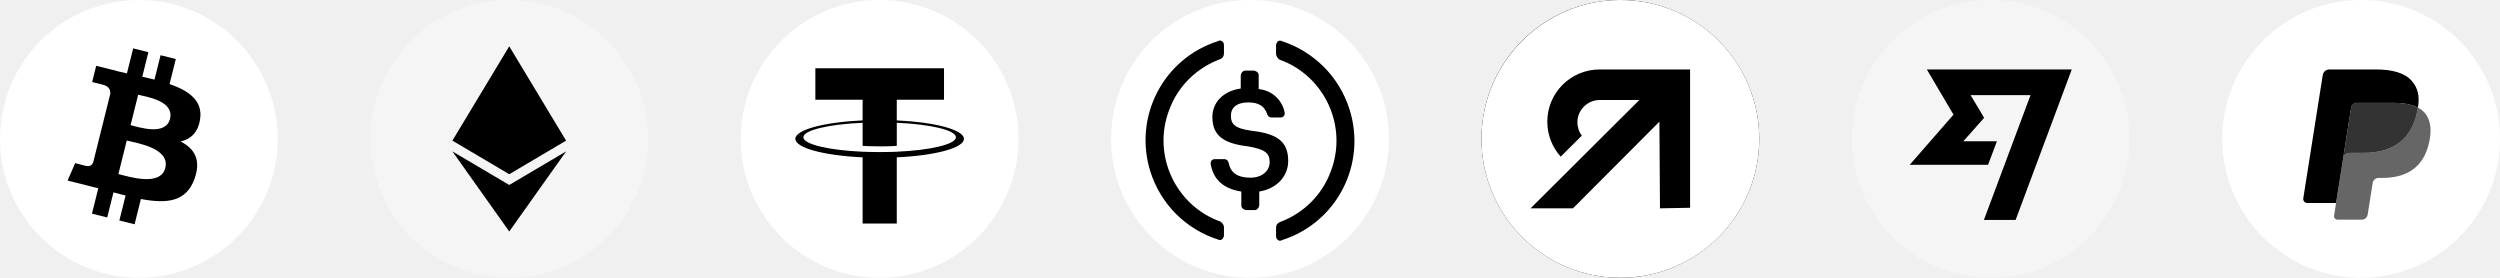
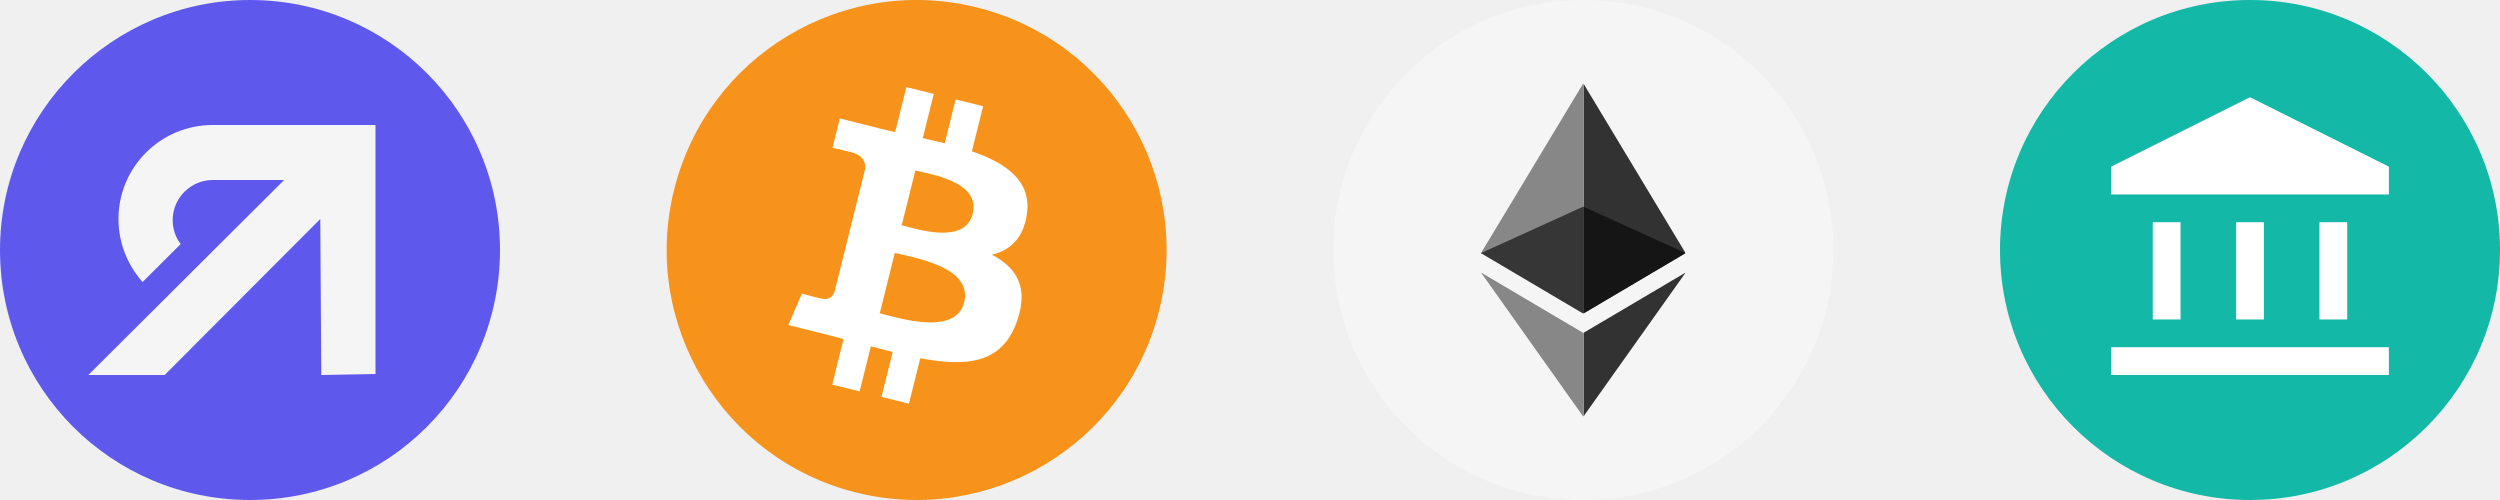
- <svg xmlns="http://www.w3.org/2000/svg" width="216" height="24" viewBox="0 0 216 24" fill="none">
-   <g clip-path="url(#clip0_6399_21827)">
-     <path d="M23.639 14.903C22.036 21.331 15.524 25.244 9.095 23.641C2.669 22.038 -1.244 15.527 0.359 9.098C1.961 2.669 8.472 -1.244 14.9 0.359C21.329 1.962 25.241 8.474 23.639 14.903Z" fill="white" />
-     <path d="M17.29 10.29C17.529 8.694 16.313 7.835 14.65 7.263L15.19 5.1L13.873 4.771L13.348 6.877C13.002 6.791 12.646 6.71 12.293 6.629L12.822 4.509L11.506 4.181L10.966 6.343C10.68 6.278 10.399 6.214 10.126 6.146L10.127 6.139L8.311 5.686L7.961 7.092C7.961 7.092 8.938 7.316 8.917 7.33C9.451 7.463 9.547 7.816 9.531 8.095L8.917 10.559C8.953 10.569 9.001 10.582 9.053 10.603L8.915 10.569L8.053 14.021C7.988 14.183 7.823 14.426 7.45 14.334C7.463 14.353 6.493 14.095 6.493 14.095L5.839 15.602L7.553 16.029C7.872 16.109 8.184 16.193 8.491 16.271L7.946 18.46L9.262 18.788L9.802 16.623C10.161 16.721 10.509 16.811 10.851 16.895L10.313 19.05L11.629 19.378L12.174 17.194C14.419 17.619 16.108 17.448 16.818 15.418C17.39 13.783 16.79 12.839 15.608 12.224C16.469 12.025 17.117 11.459 17.29 10.29ZM14.281 14.509C13.874 16.144 11.122 15.26 10.229 15.038L10.952 12.14C11.844 12.363 14.706 12.803 14.281 14.509ZM14.688 10.267C14.317 11.754 12.026 10.998 11.282 10.813L11.938 8.184C12.681 8.37 15.075 8.715 14.688 10.267Z" fill="black" />
+ <svg xmlns="http://www.w3.org/2000/svg" width="120" height="24" viewBox="0 0 120 24" fill="none">
+   <path d="M12 0C18.627 0 24 5.373 24 12C24 18.627 18.627 24 12 24C5.373 24 0 18.629 0 12C0 5.371 5.372 0 12 0Z" fill="#F5F5F5" />
+   <path d="M12 0C5.398 0 0 5.376 0 12C0 18.624 5.349 24 12 24C18.651 24 24 18.624 24 12C24 5.376 18.651 0 12 0ZM15.422 18L15.373 10.512L7.904 18H4.241L13.639 8.64H10.217C9.157 8.64 8.289 9.504 8.289 10.56C8.289 10.992 8.434 11.424 8.675 11.712L6.843 13.536C6.12 12.72 5.687 11.664 5.687 10.512C5.687 8.016 7.711 6 10.217 6H18.024V17.952L15.422 18Z" fill="#5E59EC" />
+   <g clip-path="url(#clip0_7198_57169)">
+     <path d="M55.639 14.903C54.036 21.331 47.524 25.244 41.095 23.641C34.669 22.038 30.756 15.527 32.359 9.098C33.961 2.669 40.472 -1.244 46.9 0.359C53.329 1.962 57.241 8.474 55.639 14.903Z" fill="#F7931A" />
+     <path d="M49.289 10.29C49.528 8.694 48.312 7.835 46.65 7.263L47.189 5.1L45.872 4.771L45.347 6.877C45.001 6.791 44.646 6.71 44.293 6.629L44.821 4.509L43.505 4.181L42.966 6.343C42.679 6.278 42.398 6.214 42.125 6.146L42.127 6.139L40.311 5.686L39.961 7.092C39.961 7.092 40.938 7.316 40.917 7.33C41.45 7.463 41.547 7.816 41.53 8.095L40.916 10.56C40.953 10.569 41.001 10.582 41.053 10.604L40.914 10.569L40.053 14.021C39.988 14.183 39.822 14.426 39.45 14.334C39.463 14.353 38.492 14.095 38.492 14.095L37.839 15.602L39.553 16.029C39.871 16.109 40.184 16.193 40.491 16.272L39.946 18.46L41.261 18.788L41.801 16.623C42.16 16.721 42.509 16.811 42.85 16.896L42.312 19.05L43.629 19.378L44.174 17.195C46.419 17.619 48.108 17.448 48.817 15.418C49.39 13.783 48.789 12.84 47.608 12.224C48.468 12.025 49.117 11.459 49.289 10.29ZM46.281 14.509C45.874 16.144 43.121 15.26 42.228 15.038L42.951 12.14C43.844 12.363 46.705 12.804 46.281 14.509ZM46.688 10.267C46.316 11.754 44.025 10.998 43.282 10.813L43.937 8.184C44.681 8.37 47.075 8.715 46.688 10.267Z" fill="white" />
  </g>
-   <path d="M44 0C50.627 0 56 5.373 56 12C56 18.627 50.627 24 44 24C37.373 24 32 18.629 32 12C32 5.371 37.372 0 44 0Z" fill="#F5F5F5" />
-   <path fill-rule="evenodd" clip-rule="evenodd" d="M43.999 15.052L39.087 12.15L43.999 4V15.052ZM43.999 15.052V4L48.909 12.15L43.999 15.052ZM39.087 13.08L43.999 20V15.982L39.087 13.08ZM43.999 15.982L48.913 13.08L43.999 20V15.982Z" fill="black" />
-   <g clip-path="url(#clip1_6399_21827)">
-     <path d="M76 0C82.627 0 88 5.373 88 12C88 18.627 82.627 24 76 24C69.373 24 64 18.629 64 12C64 5.371 69.372 0 76 0Z" fill="white" />
-     <path d="M77.481 10.401V8.616H81.563V5.896H70.447V8.616H74.53V10.4C71.212 10.552 68.717 11.209 68.717 11.996C68.717 12.784 71.213 13.441 74.53 13.594V19.312H77.482V13.594C80.794 13.441 83.284 12.784 83.284 11.998C83.284 11.211 80.794 10.554 77.482 10.402M77.482 13.109V13.108C77.399 13.113 76.971 13.139 76.018 13.139C75.256 13.139 74.72 13.117 74.531 13.107V13.11C71.6 12.98 69.412 12.469 69.412 11.859C69.412 11.248 71.6 10.738 74.531 10.608V12.601C74.724 12.614 75.273 12.647 76.031 12.647C76.941 12.647 77.399 12.609 77.483 12.601V10.608C80.408 10.738 82.591 11.249 82.591 11.858C82.591 12.466 80.407 12.978 77.483 13.108" fill="black" />
+   <path d="M76 0C82.627 0 88 5.373 88 12C88 18.627 82.627 24 76 24C69.373 24 64 18.629 64 12C64 5.371 69.372 0 76 0Z" fill="#F5F5F5" />
+   <g opacity="0.6">
+     <mask id="mask0_7198_57169" style="mask-type:luminance" maskUnits="userSpaceOnUse" x="71" y="9" width="10" height="7">
+       <path d="M71.087 9.916H80.909V15.052H71.087V9.916Z" fill="white" />
+     </mask>
+     <g mask="url(#mask0_7198_57169)">
+       <path d="M75.999 9.916L71.087 12.15L75.999 15.052L80.909 12.15L75.999 9.916Z" fill="#010101" />
+     </g>
  </g>
-   <g clip-path="url(#clip2_6399_21827)">
-     <path d="M108 24C114.65 24 120 18.65 120 12C120 5.35 114.65 0 108 0C101.35 0 96 5.35 96 12C96 18.65 101.35 24 108 24Z" fill="white" />
-     <path d="M111.3 13.9C111.3 12.15 110.25 11.55 108.15 11.3C106.65 11.1 106.35 10.7 106.35 10C106.35 9.3 106.85 8.85 107.85 8.85C108.75 8.85 109.25 9.15 109.5 9.9C109.55 10.05 109.7 10.15 109.85 10.15H110.65C110.85 10.15 111 10 111 9.8V9.75C110.8 8.65 109.9 7.8 108.75 7.7V6.5C108.75 6.3 108.6 6.15 108.35 6.1H107.6C107.4 6.1 107.25 6.25 107.2 6.5V7.65C105.7 7.85 104.75 8.85 104.75 10.1C104.75 11.75 105.75 12.4 107.85 12.65C109.25 12.9 109.7 13.2 109.7 14C109.7 14.8 109 15.35 108.05 15.35C106.75 15.35 106.3 14.8 106.15 14.05C106.1 13.85 105.95 13.75 105.8 13.75H104.95C104.75 13.75 104.6 13.9 104.6 14.1V14.15C104.8 15.4 105.6 16.3 107.25 16.55V17.75C107.25 17.95 107.4 18.1 107.65 18.15H108.4C108.6 18.15 108.75 18 108.8 17.75V16.55C110.3 16.3 111.3 15.25 111.3 13.9Z" fill="black" />
-     <path d="M105.45 19.15C101.55 17.75 99.55 13.4 101 9.55C101.75 7.45 103.4 5.85 105.45 5.1C105.65 5 105.75 4.85 105.75 4.6V3.9C105.75 3.7 105.65 3.55 105.45 3.5C105.4 3.5 105.3 3.5 105.25 3.55C100.5 5.05 97.9 10.1 99.4 14.85C100.3 17.65 102.45 19.8 105.25 20.7C105.45 20.8 105.65 20.7 105.7 20.5C105.75 20.45 105.75 20.4 105.75 20.3V19.6C105.75 19.45 105.6 19.25 105.45 19.15ZM110.75 3.55C110.55 3.45 110.35 3.55 110.3 3.75C110.25 3.8 110.25 3.85 110.25 3.95V4.65C110.25 4.85 110.4 5.05 110.55 5.15C114.45 6.55 116.45 10.9 115 14.75C114.25 16.85 112.6 18.45 110.55 19.2C110.35 19.3 110.25 19.45 110.25 19.7V20.4C110.25 20.6 110.35 20.75 110.55 20.8C110.6 20.8 110.7 20.8 110.75 20.75C115.5 19.25 118.1 14.2 116.6 9.45C115.7 6.6 113.5 4.45 110.75 3.55Z" fill="black" />
+   <g opacity="0.45">
+     <mask id="mask1_7198_57169" style="mask-type:luminance" maskUnits="userSpaceOnUse" x="71" y="4" width="5" height="12">
+       <path d="M71.087 4H75.999V15.052H71.087V4Z" fill="white" />
+     </mask>
+     <g mask="url(#mask1_7198_57169)">
+       <path d="M71.087 12.15L75.999 15.052V4L71.087 12.15Z" fill="#010101" />
+     </g>
  </g>
-   <path d="M140 0C146.627 0 152 5.373 152 12C152 18.627 146.627 24 140 24C133.373 24 128 18.629 128 12C128 5.371 133.372 0 140 0Z" fill="black" />
-   <path d="M140 0C133.398 0 128 5.376 128 12C128 18.624 133.349 24 140 24C146.651 24 152 18.624 152 12C152 5.376 146.651 0 140 0ZM143.422 18L143.373 10.512L135.904 18H132.241L141.639 8.64H138.217C137.157 8.64 136.289 9.504 136.289 10.56C136.289 10.992 136.434 11.424 136.675 11.712L134.843 13.536C134.12 12.72 133.687 11.664 133.687 10.512C133.687 8.016 135.711 6 138.217 6H146.024V17.952L143.422 18Z" fill="white" />
-   <path d="M172 0C178.627 0 184 5.373 184 12C184 18.627 178.627 24 172 24C165.373 24 160 18.629 160 12C160 5.371 165.372 0 172 0Z" fill="#F5F5F5" />
-   <path d="M168.781 9.905L165 14.239H171.767L172.534 12.206H169.63L171.411 10.2V10.146L170.26 8.22H175.438L171.411 19H174.151L179 6H166.479L168.781 9.905Z" fill="black" />
-   <path d="M204 0C210.627 0 216 5.373 216 12C216 18.627 210.627 24 204 24C197.373 24 192 18.629 192 12C192 5.371 197.372 0 204 0Z" fill="white" />
-   <path d="M208.913 9.297C208.901 9.374 208.887 9.453 208.871 9.534C208.339 12.265 206.519 13.209 204.195 13.209H203.011C202.727 13.209 202.487 13.415 202.443 13.696L201.837 17.539L201.665 18.628C201.637 18.812 201.778 18.978 201.964 18.978H204.063C204.312 18.978 204.523 18.798 204.562 18.553L204.583 18.446L204.978 15.938L205.004 15.8C205.042 15.554 205.254 15.373 205.502 15.373H205.816C207.85 15.373 209.442 14.548 209.908 12.158C210.102 11.16 210.002 10.326 209.487 9.74C209.331 9.564 209.138 9.417 208.913 9.297Z" fill="black" fill-opacity="0.6" />
-   <path d="M208.356 9.075C208.275 9.052 208.191 9.03 208.105 9.011C208.018 8.992 207.93 8.975 207.839 8.961C207.52 8.909 207.17 8.885 206.795 8.885H203.633C203.556 8.885 203.482 8.902 203.415 8.934C203.269 9.004 203.161 9.142 203.135 9.311L202.462 13.572L202.443 13.696C202.487 13.415 202.727 13.209 203.011 13.209H204.195C206.519 13.209 208.339 12.265 208.871 9.534C208.887 9.453 208.901 9.374 208.913 9.297C208.778 9.226 208.632 9.165 208.475 9.113C208.436 9.1 208.396 9.088 208.356 9.075Z" fill="black" fill-opacity="0.8" />
-   <path d="M203.135 9.311C203.161 9.142 203.269 9.004 203.415 8.934C203.482 8.903 203.555 8.885 203.633 8.885H206.795C207.17 8.885 207.519 8.91 207.839 8.961C207.93 8.976 208.018 8.993 208.105 9.011C208.191 9.031 208.275 9.052 208.356 9.076C208.396 9.088 208.436 9.1 208.476 9.113C208.632 9.165 208.778 9.226 208.913 9.297C209.071 8.288 208.912 7.601 208.366 6.978C207.764 6.293 206.678 6 205.289 6H201.254C200.971 6 200.728 6.206 200.685 6.487L199.004 17.138C198.971 17.349 199.134 17.539 199.346 17.539H201.837L202.462 13.572L203.135 9.311Z" fill="black" />
+   <g opacity="0.8">
+     <mask id="mask2_7198_57169" style="mask-type:luminance" maskUnits="userSpaceOnUse" x="75" y="4" width="6" height="12">
+       <path d="M75.999 4H80.911V15.052H75.999V4Z" fill="white" />
+     </mask>
+     <g mask="url(#mask2_7198_57169)">
+       <path d="M75.999 4V15.052L80.909 12.15L75.999 4Z" fill="#010101" />
+     </g>
+   </g>
+   <g opacity="0.45">
+     <mask id="mask3_7198_57169" style="mask-type:luminance" maskUnits="userSpaceOnUse" x="71" y="13" width="5" height="7">
+       <path d="M71.087 13.08H75.999V20H71.087V13.08Z" fill="white" />
+     </mask>
+     <g mask="url(#mask3_7198_57169)">
+       <path d="M71.087 13.08L75.999 20V15.982L71.087 13.08Z" fill="#010101" />
+     </g>
+   </g>
+   <g opacity="0.8">
+     <mask id="mask4_7198_57169" style="mask-type:luminance" maskUnits="userSpaceOnUse" x="75" y="13" width="6" height="7">
+       <path d="M75.999 13.08H80.913V20H75.999V13.08Z" fill="white" />
+     </mask>
+     <g mask="url(#mask4_7198_57169)">
+       <path d="M75.999 15.982V20L80.913 13.08L75.999 15.982Z" fill="#010101" />
+     </g>
+   </g>
+   <path d="M108 0C114.627 0 120 5.373 120 12C120 18.627 114.627 24 108 24C101.373 24 96 18.629 96 12C96 5.371 101.372 0 108 0Z" fill="#14B8A6" />
+   <mask id="mask5_7198_57169" style="mask-type:alpha" maskUnits="userSpaceOnUse" x="100" y="4" width="16" height="16">
+     <rect x="100" y="4" width="16" height="16" fill="#D9D9D9" />
+   </mask>
+   <g mask="url(#mask5_7198_57169)">
+     <path d="M103.333 15.333V10.667H104.666V15.333H103.333ZM107.333 15.333V10.667H108.666V15.333H107.333ZM101.333 18V16.667H114.666V18H101.333ZM111.333 15.333V10.667H112.666V15.333H111.333ZM101.333 9.333V8L108 4.667L114.666 8V9.333H101.333Z" fill="white" />
+   </g>
  <defs>
-     <clipPath id="clip0_6399_21827">
-       <rect width="24" height="24" fill="white" />
-     </clipPath>
-     <clipPath id="clip1_6399_21827">
-       <rect width="24" height="24" fill="white" transform="translate(64)" />
-     </clipPath>
-     <clipPath id="clip2_6399_21827">
-       <rect width="24" height="24" fill="white" transform="translate(96)" />
+     <clipPath id="clip0_7198_57169">
+       <rect width="24" height="24" fill="white" transform="translate(32)" />
    </clipPath>
  </defs>
</svg>
